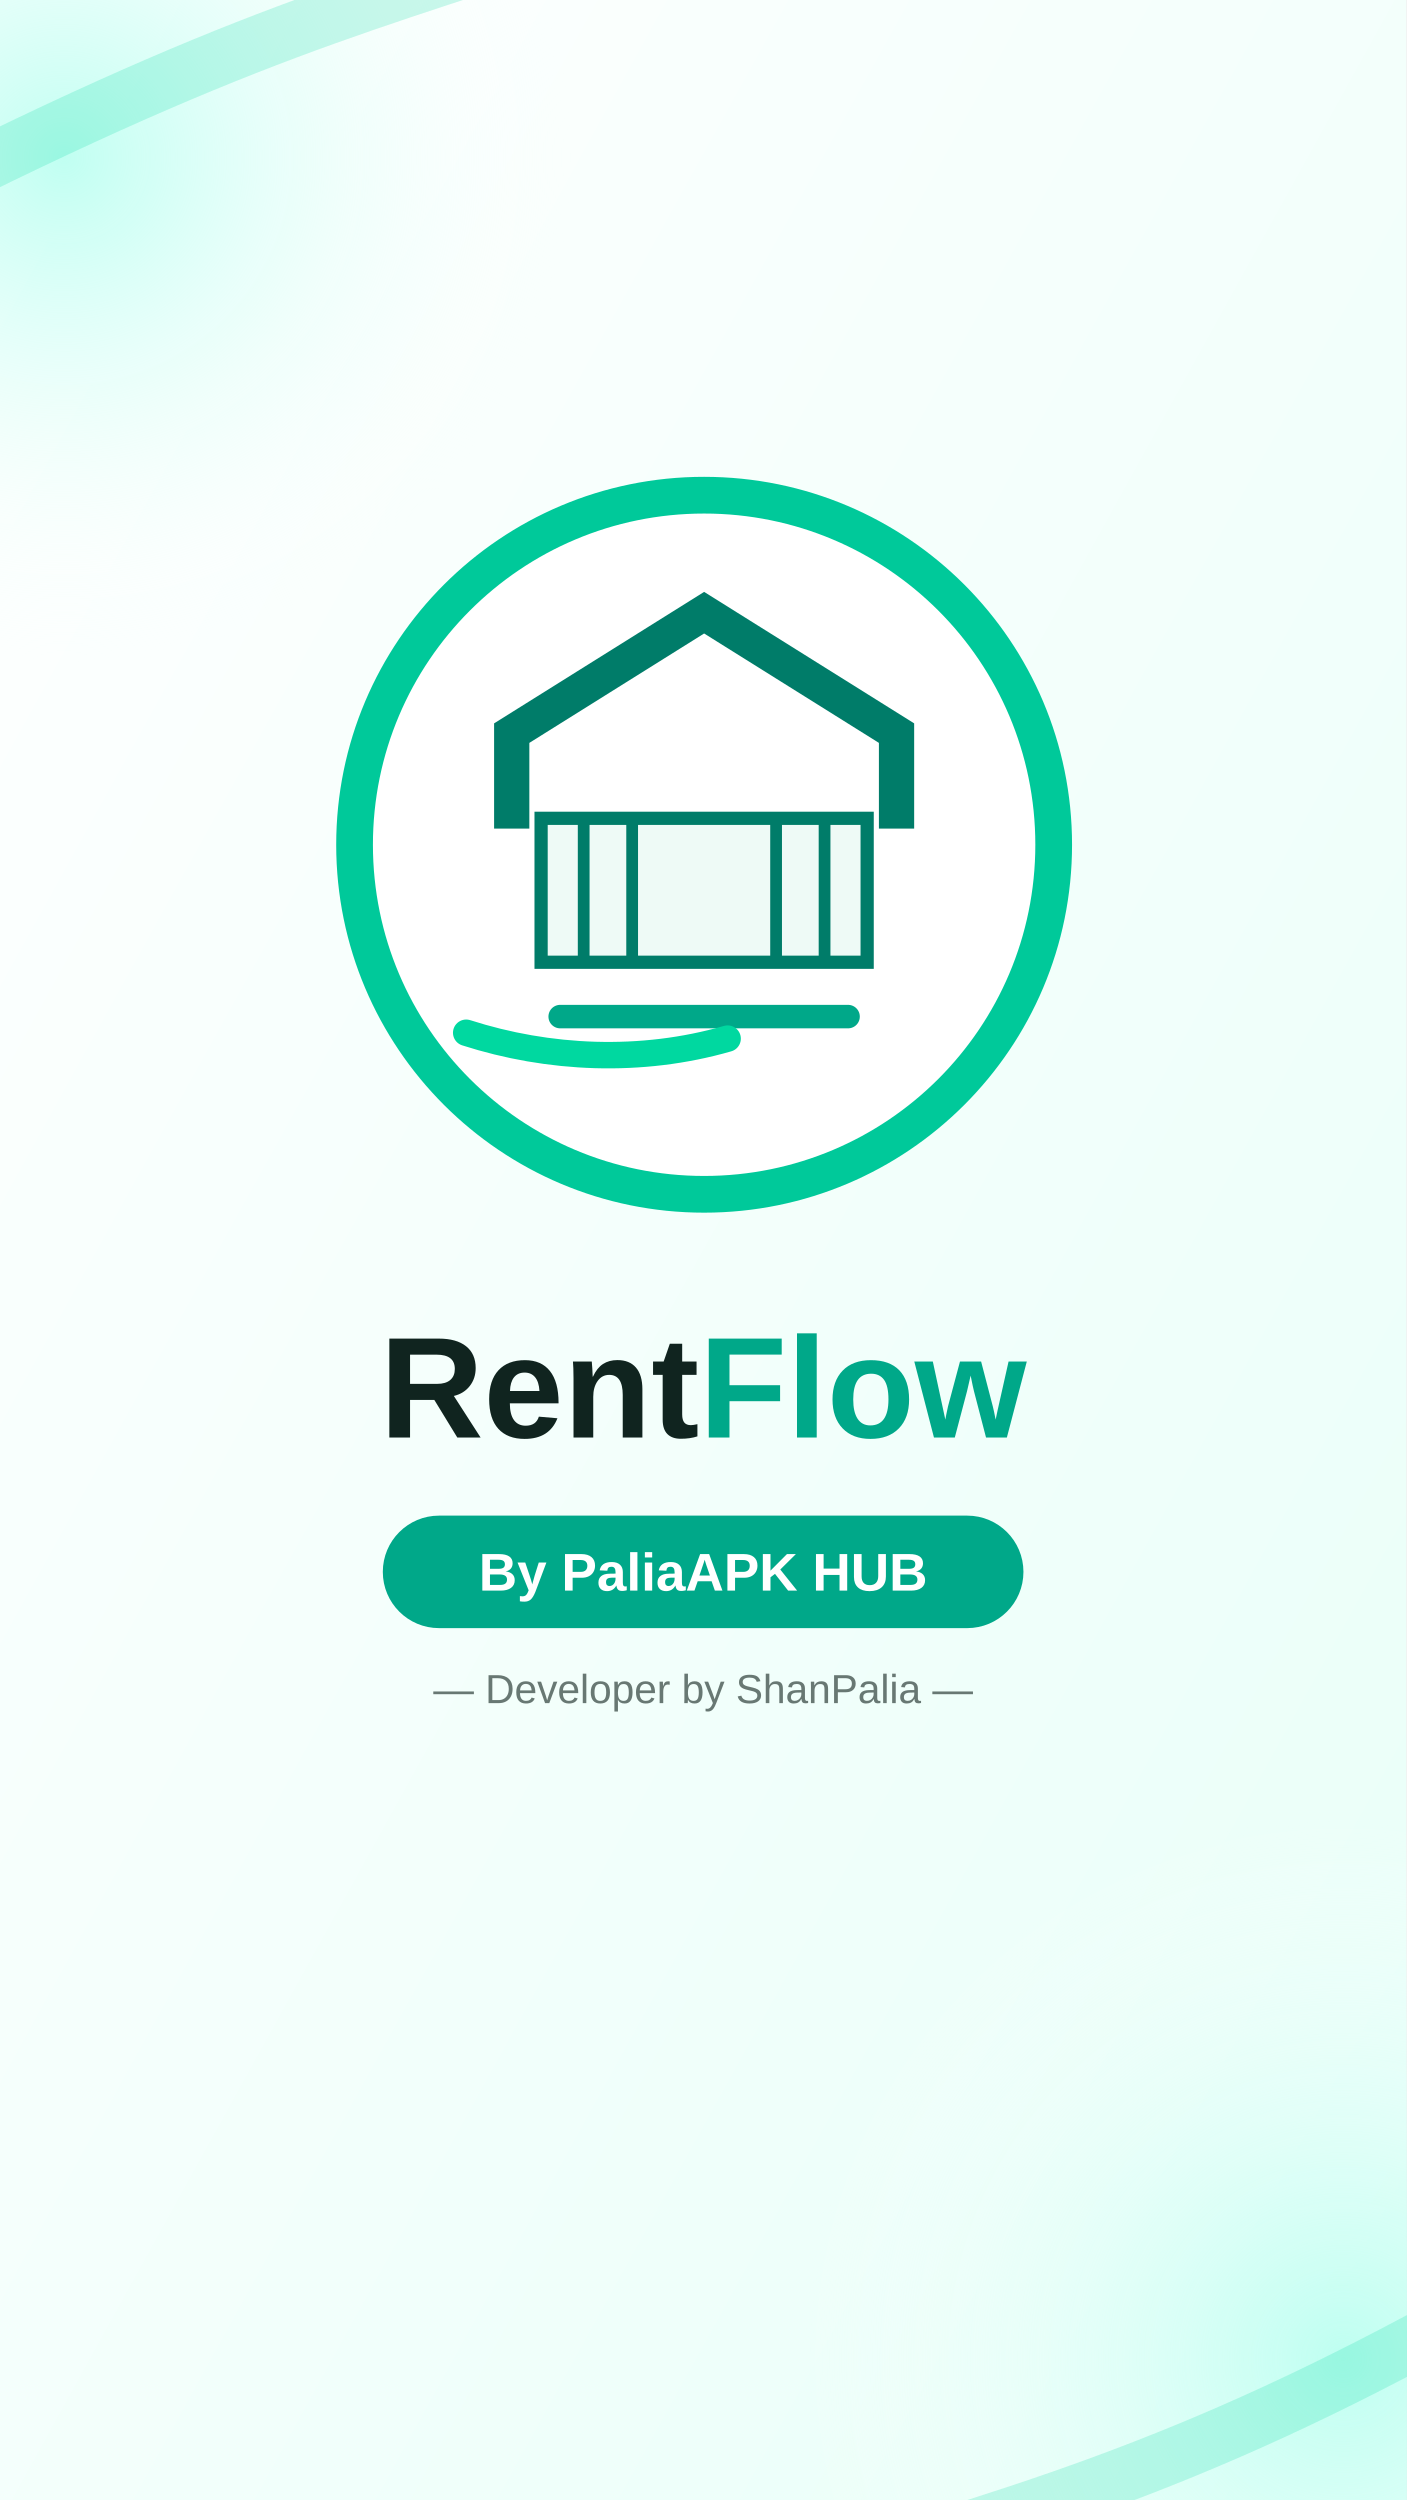
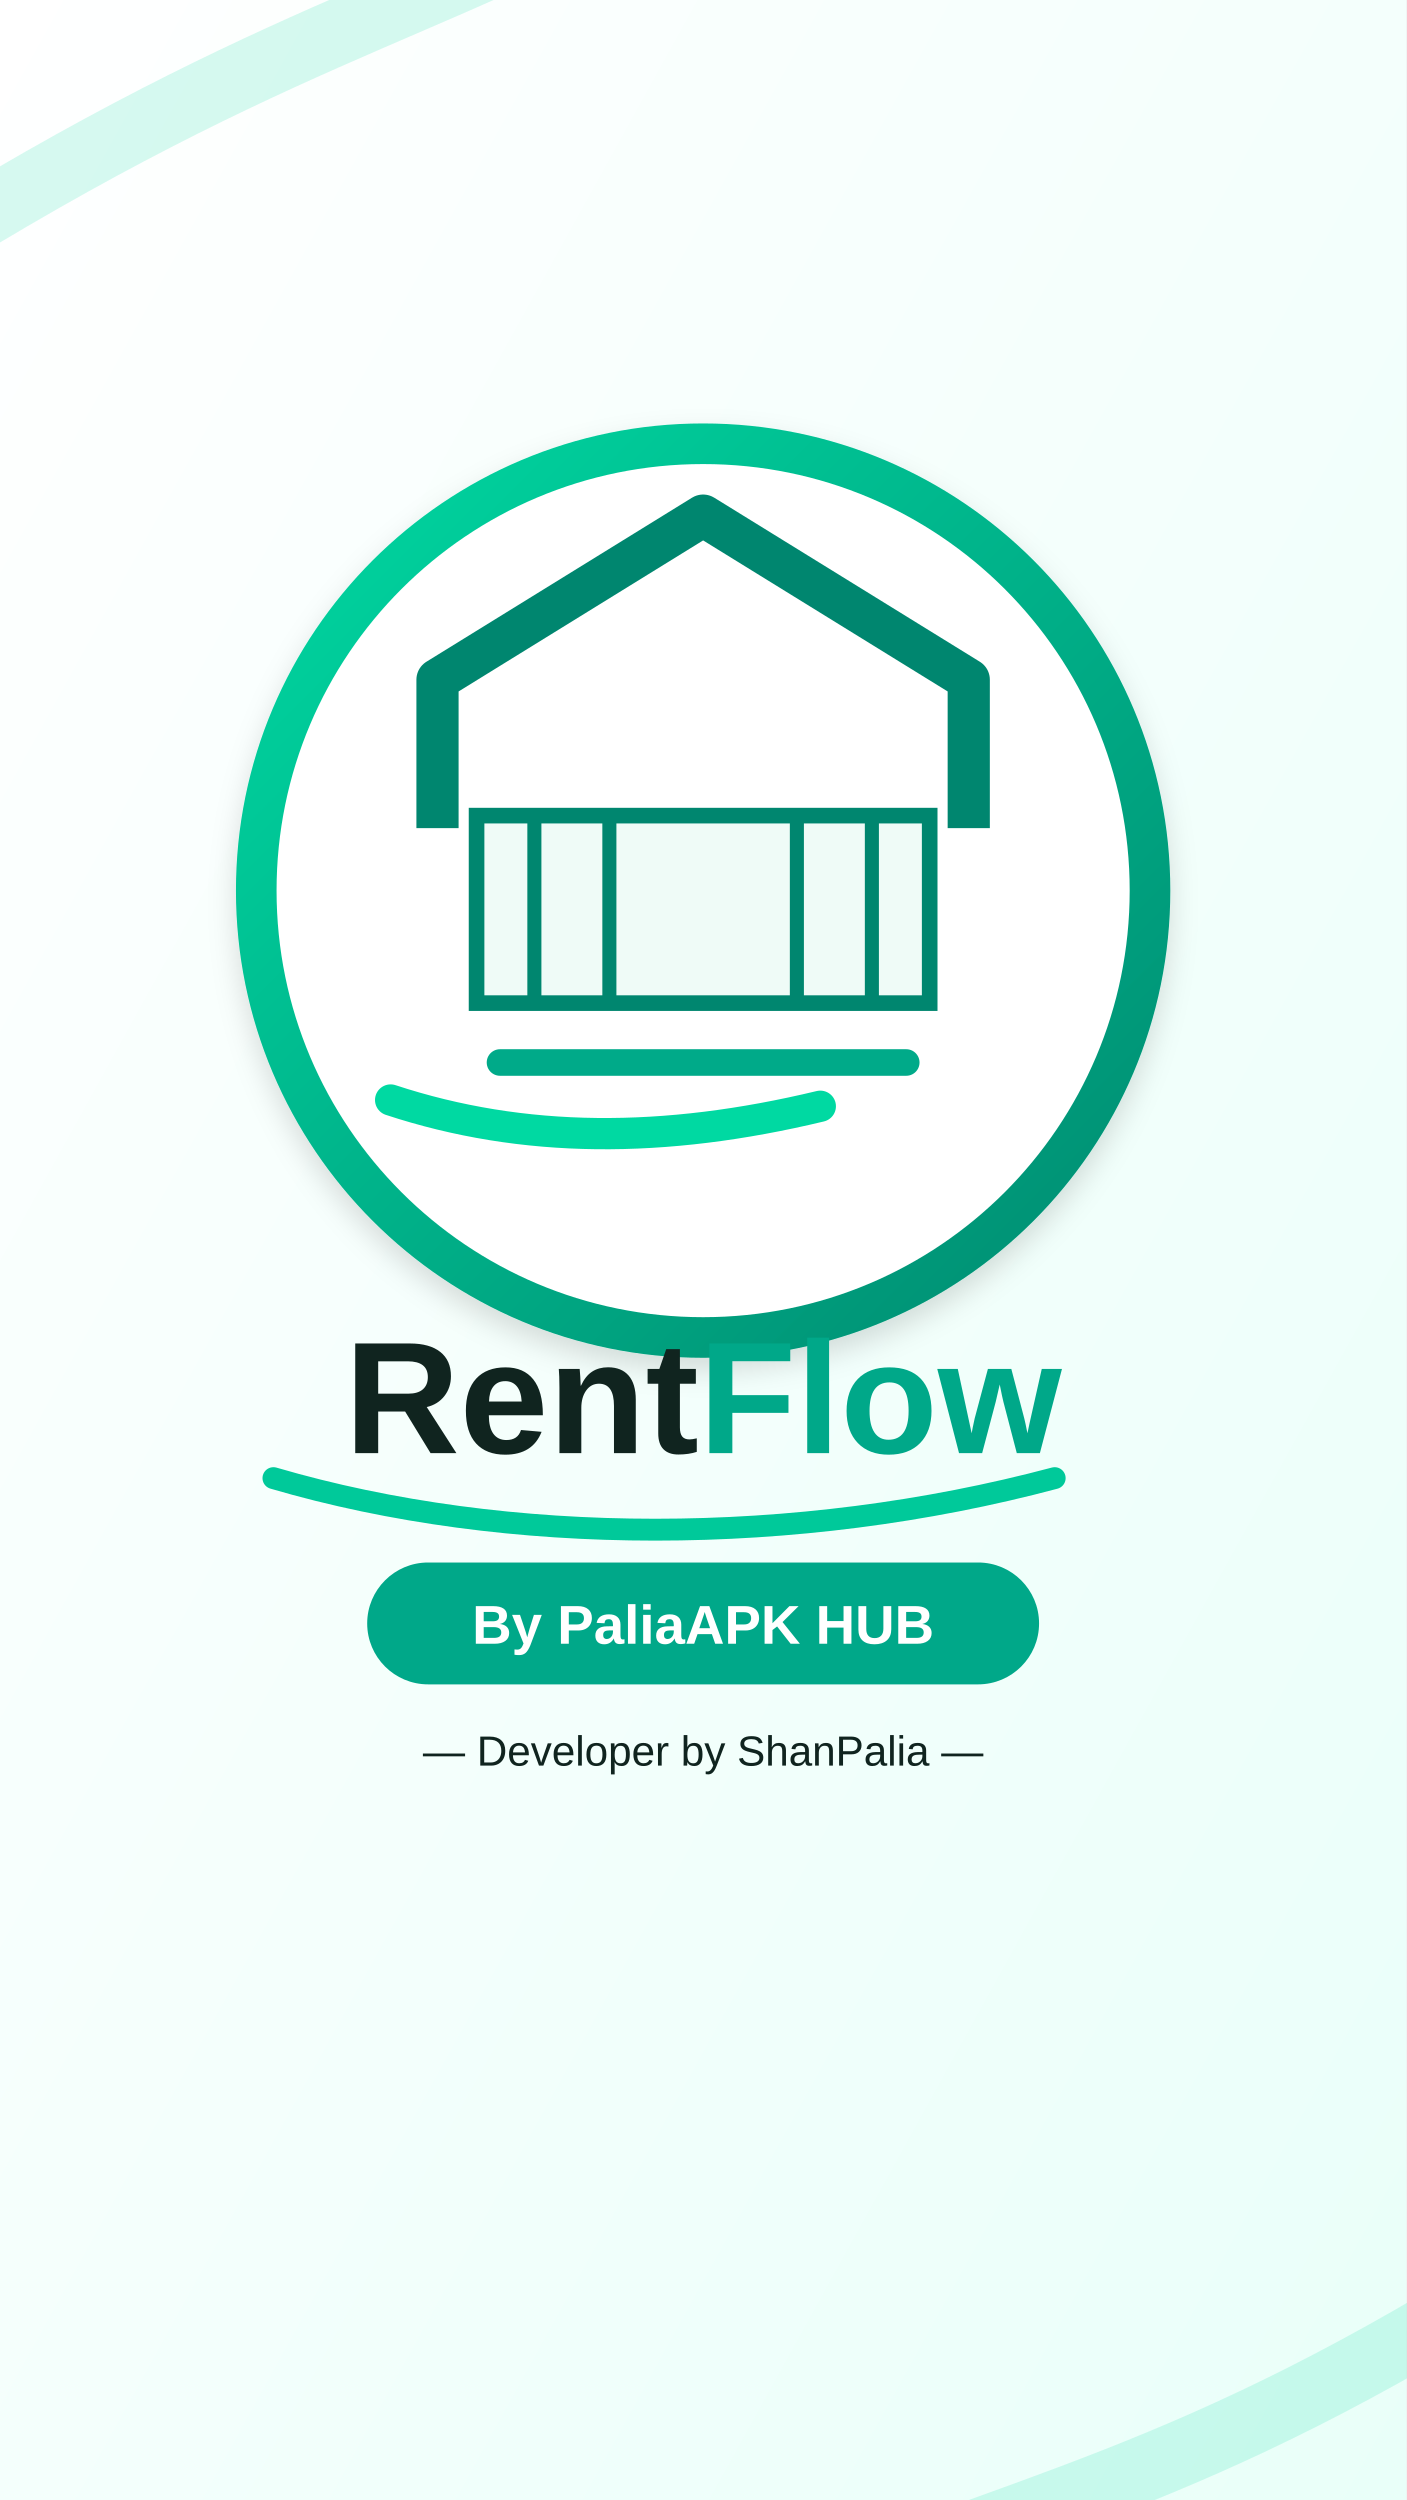
<svg xmlns="http://www.w3.org/2000/svg" viewBox="0 0 900 1600">
  <defs>
    <linearGradient id="bg" x1="0" y1="0" x2="1" y2="1">
      <stop stop-color="#ffffff" />
-       <stop offset="1" stop-color="#e8fff8" />
+       <stop offset="1" stop-color="#e9fff9" />
    </linearGradient>
-     <radialGradient id="glow">
-       <stop stop-color="#b9fff0" stop-opacity=".9" />
-       <stop offset="1" stop-color="#fff" stop-opacity="0" />
-     </radialGradient>
+     <linearGradient id="ring" x1="0" y1="0" x2="1" y2="1">
+       <stop stop-color="#00d9a2" />
+       <stop offset="1" stop-color="#008a70" />
+     </linearGradient>
+     <filter id="shadow">
+       <feDropShadow dx="0" dy="8" stdDeviation="9" flood-opacity=".14" />
+     </filter>
  </defs>
  <rect width="900" height="1600" fill="url(#bg)" />
-   <circle cx="40" cy="100" r="330" fill="url(#glow)" />
-   <circle cx="860" cy="1510" r="350" fill="url(#glow)" />
-   <path d="M-40 120C180 10 250 0 420-60" fill="none" stroke="#00d8a0" stroke-width="35" opacity=".2" />
-   <path d="M940 1480C760 1580 650 1610 480 1660" fill="none" stroke="#00d8a0" stroke-width="35" opacity=".2" />
-   <g transform="translate(210 300) scale(.94)">
-     <circle cx="256" cy="256" r="238" fill="#fff" stroke="#00c99a" stroke-width="25" />
-     <path d="M125 245V180l131-82 131 82v65" fill="none" stroke="#007c69" stroke-width="24" />
-     <path d="M145 238h222v98H145z" fill="#eefaf6" stroke="#007c69" stroke-width="9" />
-     <path d="M174 238v98m164-98v98M207 238v98m98-98v98" stroke="#007c69" stroke-width="8" />
-     <path d="M158 373h196" stroke="#00a889" stroke-width="16" stroke-linecap="round" />
-     <path d="M94 384c56 18 119 21 178 4" fill="none" stroke="#00d8a0" stroke-width="18" stroke-linecap="round" />
-   </g>
-   <text x="450" y="920" text-anchor="middle" font-family="Arial,sans-serif" font-size="92" font-weight="900" fill="#10241f">Rent<tspan fill="#00a889">Flow</tspan>
+   <path d="M-80 180C170 20 270 10 430-80" fill="none" stroke="#00d9a2" stroke-width="42" opacity=".16" />
+   <path d="M980 1450C760 1590 660 1600 470 1680" fill="none" stroke="#00d9a2" stroke-width="42" opacity=".16" />
+   <circle cx="450" cy="570" r="286" fill="#fff" stroke="url(#ring)" stroke-width="26" filter="url(#shadow)" />
+   <path d="M280 530V435l170-105 170 105v95" fill="none" stroke="#00866f" stroke-width="27" stroke-linejoin="round" />
+   <path d="M305 522h290v120H305z" fill="#effbf7" stroke="#00866f" stroke-width="10" />
+   <path d="M342 522v120m216-120v120M390 522v120m120-120v120" stroke="#00866f" stroke-width="9" />
+   <path d="M320 680h260" stroke="#00aa89" stroke-width="17" stroke-linecap="round" />
+   <path d="M250 704c85 28 175 28 275 4" fill="none" stroke="#00d9a2" stroke-width="20" stroke-linecap="round" />
+   <text x="450" y="930" text-anchor="middle" font-family="Arial,sans-serif" font-size="102" font-weight="900" fill="#10241f">Rent<tspan fill="#00a889">Flow</tspan>
  </text>
-   <rect x="245" y="970" width="410" height="72" rx="36" fill="#00a889" />
-   <text x="450" y="1018" text-anchor="middle" font-family="Arial,sans-serif" font-size="34" font-weight="800" fill="#fff">By PaliaAPK HUB</text>
-   <text x="450" y="1090" text-anchor="middle" font-family="Arial,sans-serif" font-size="26" fill="#687873">— Developer by ShanPalia —</text>
+   <path d="M175 946c150 44 335 44 500 0" fill="none" stroke="#00c99a" stroke-width="14" stroke-linecap="round" />
+   <rect x="235" y="1000" width="430" height="78" rx="39" fill="#00a889" />
+   <text x="450" y="1052" text-anchor="middle" font-family="Arial,sans-serif" font-size="35" font-weight="800" fill="#fff">By PaliaAPK HUB</text>
+   <text x="450" y="1130" text-anchor="middle" font-family="Arial,sans-serif" font-size="27" fill="#10241f">— Developer by ShanPalia —</text>
</svg>
